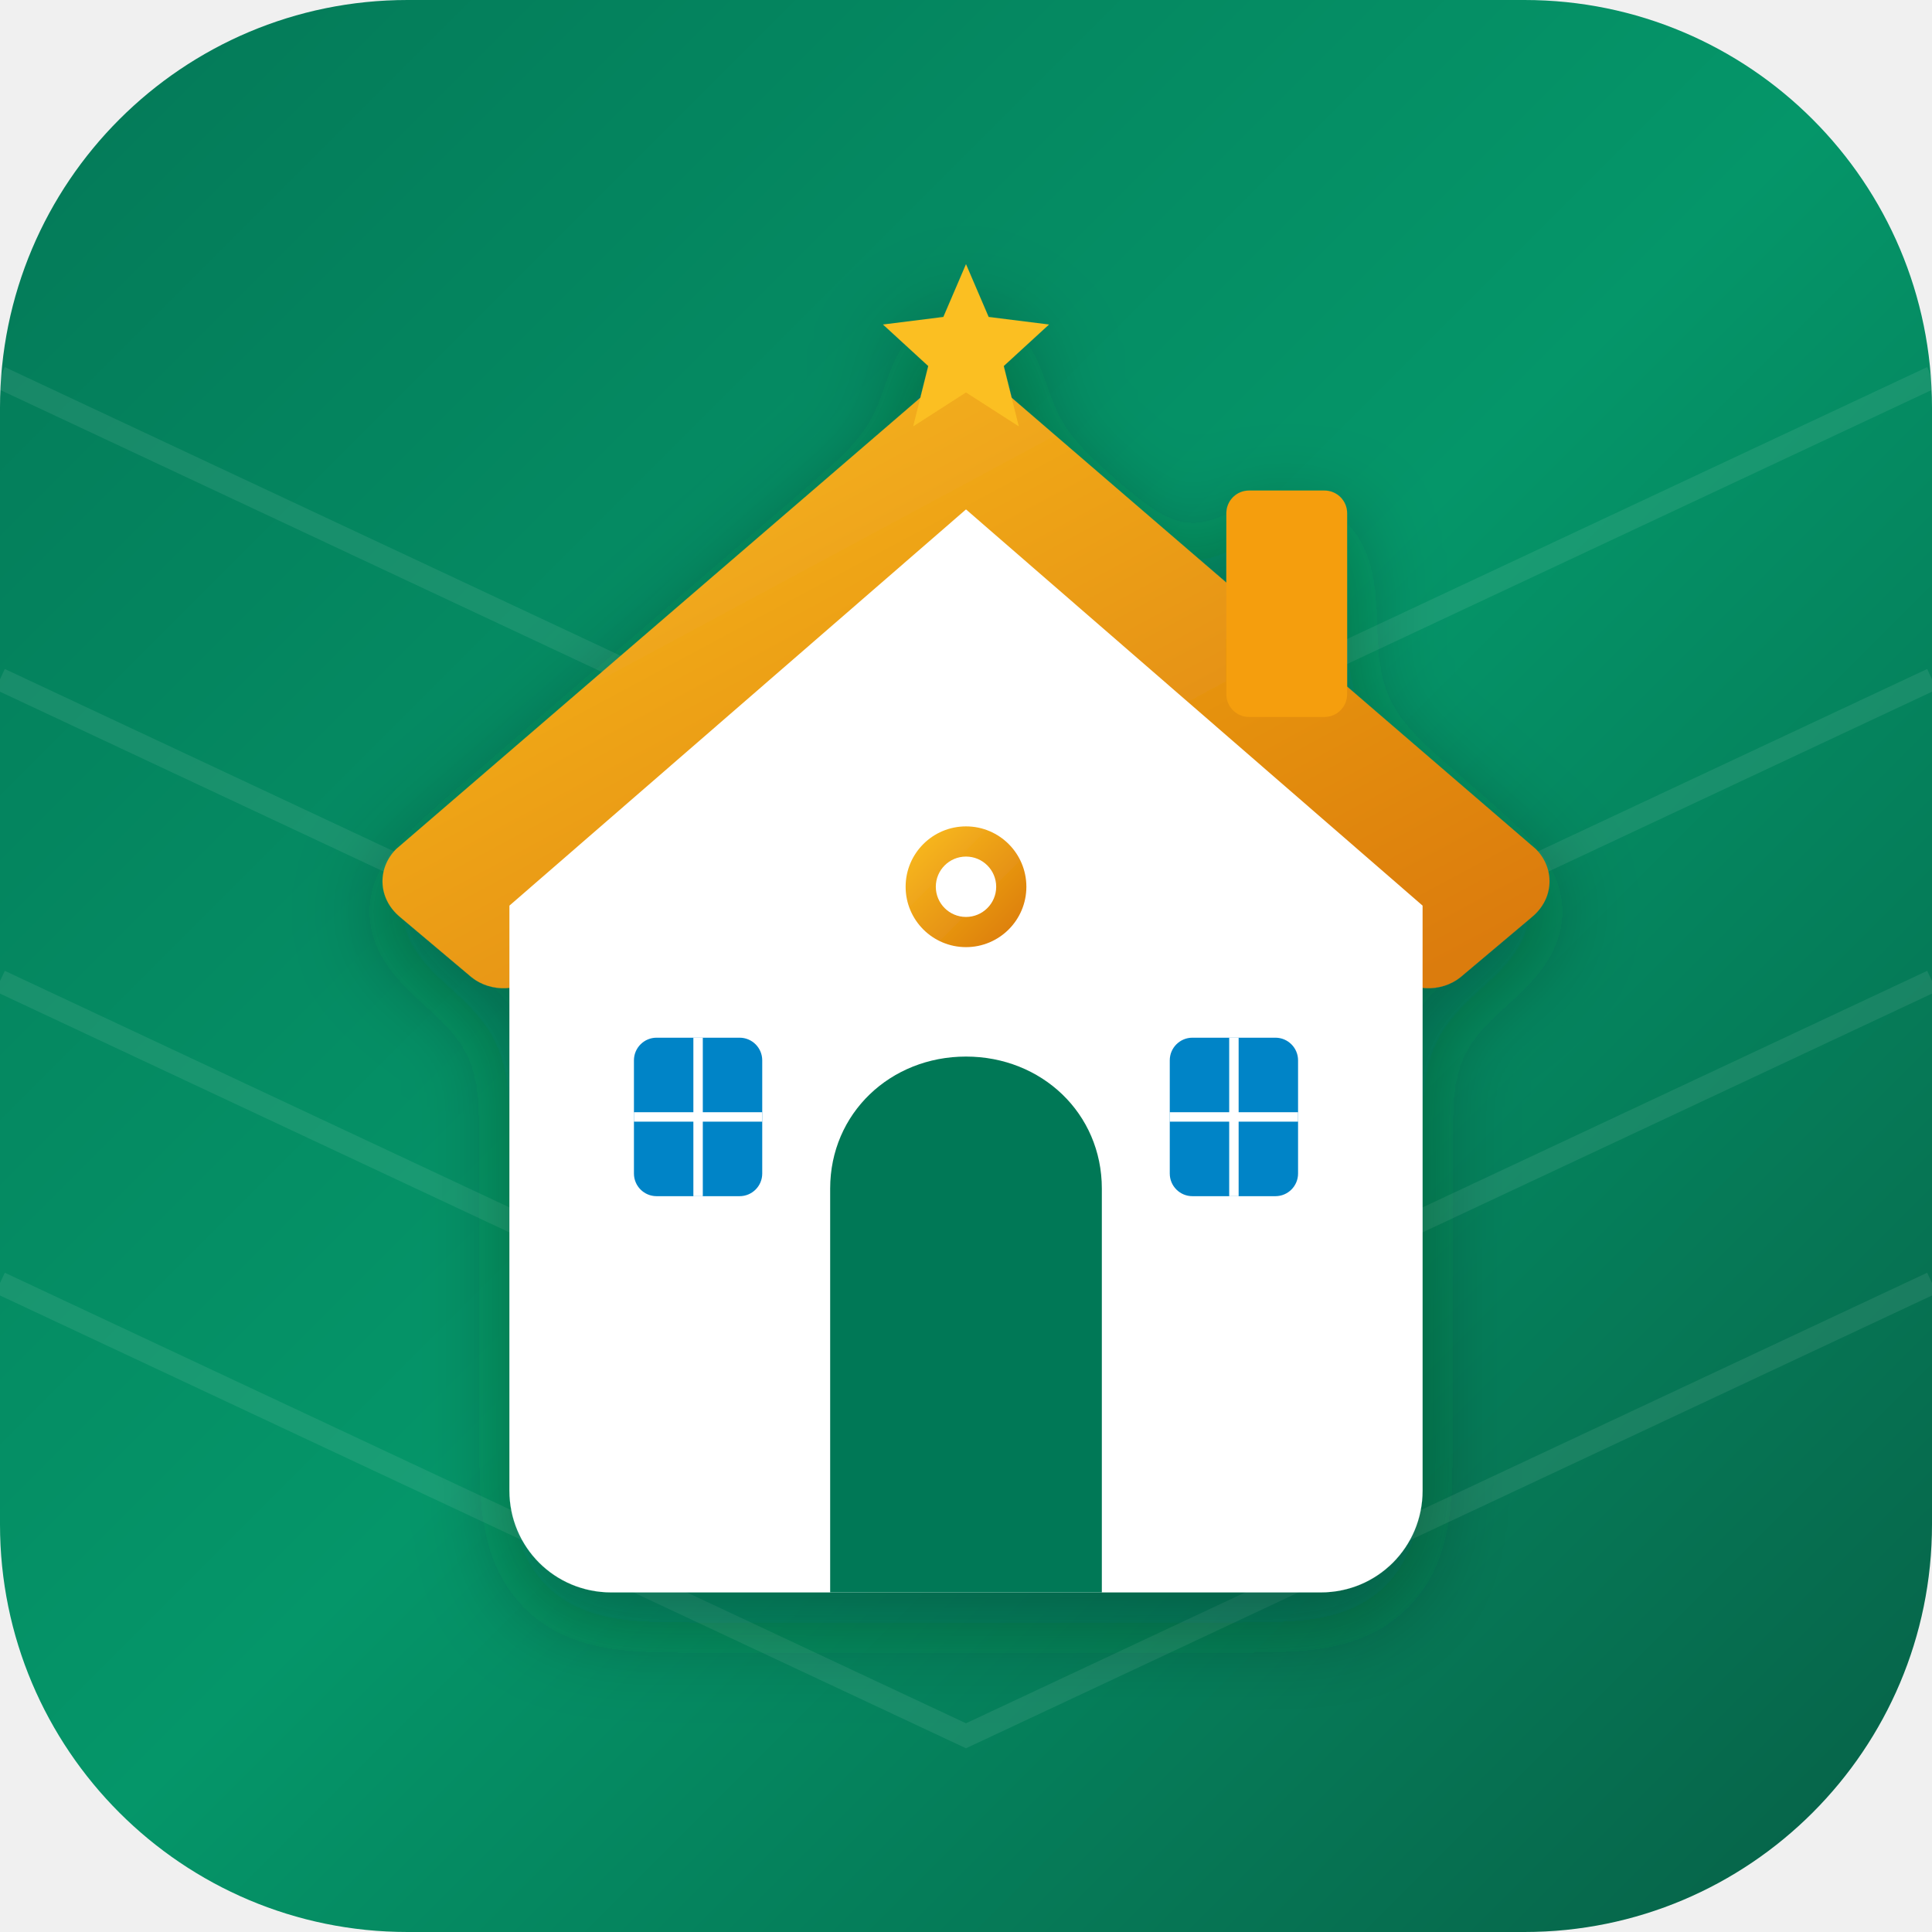
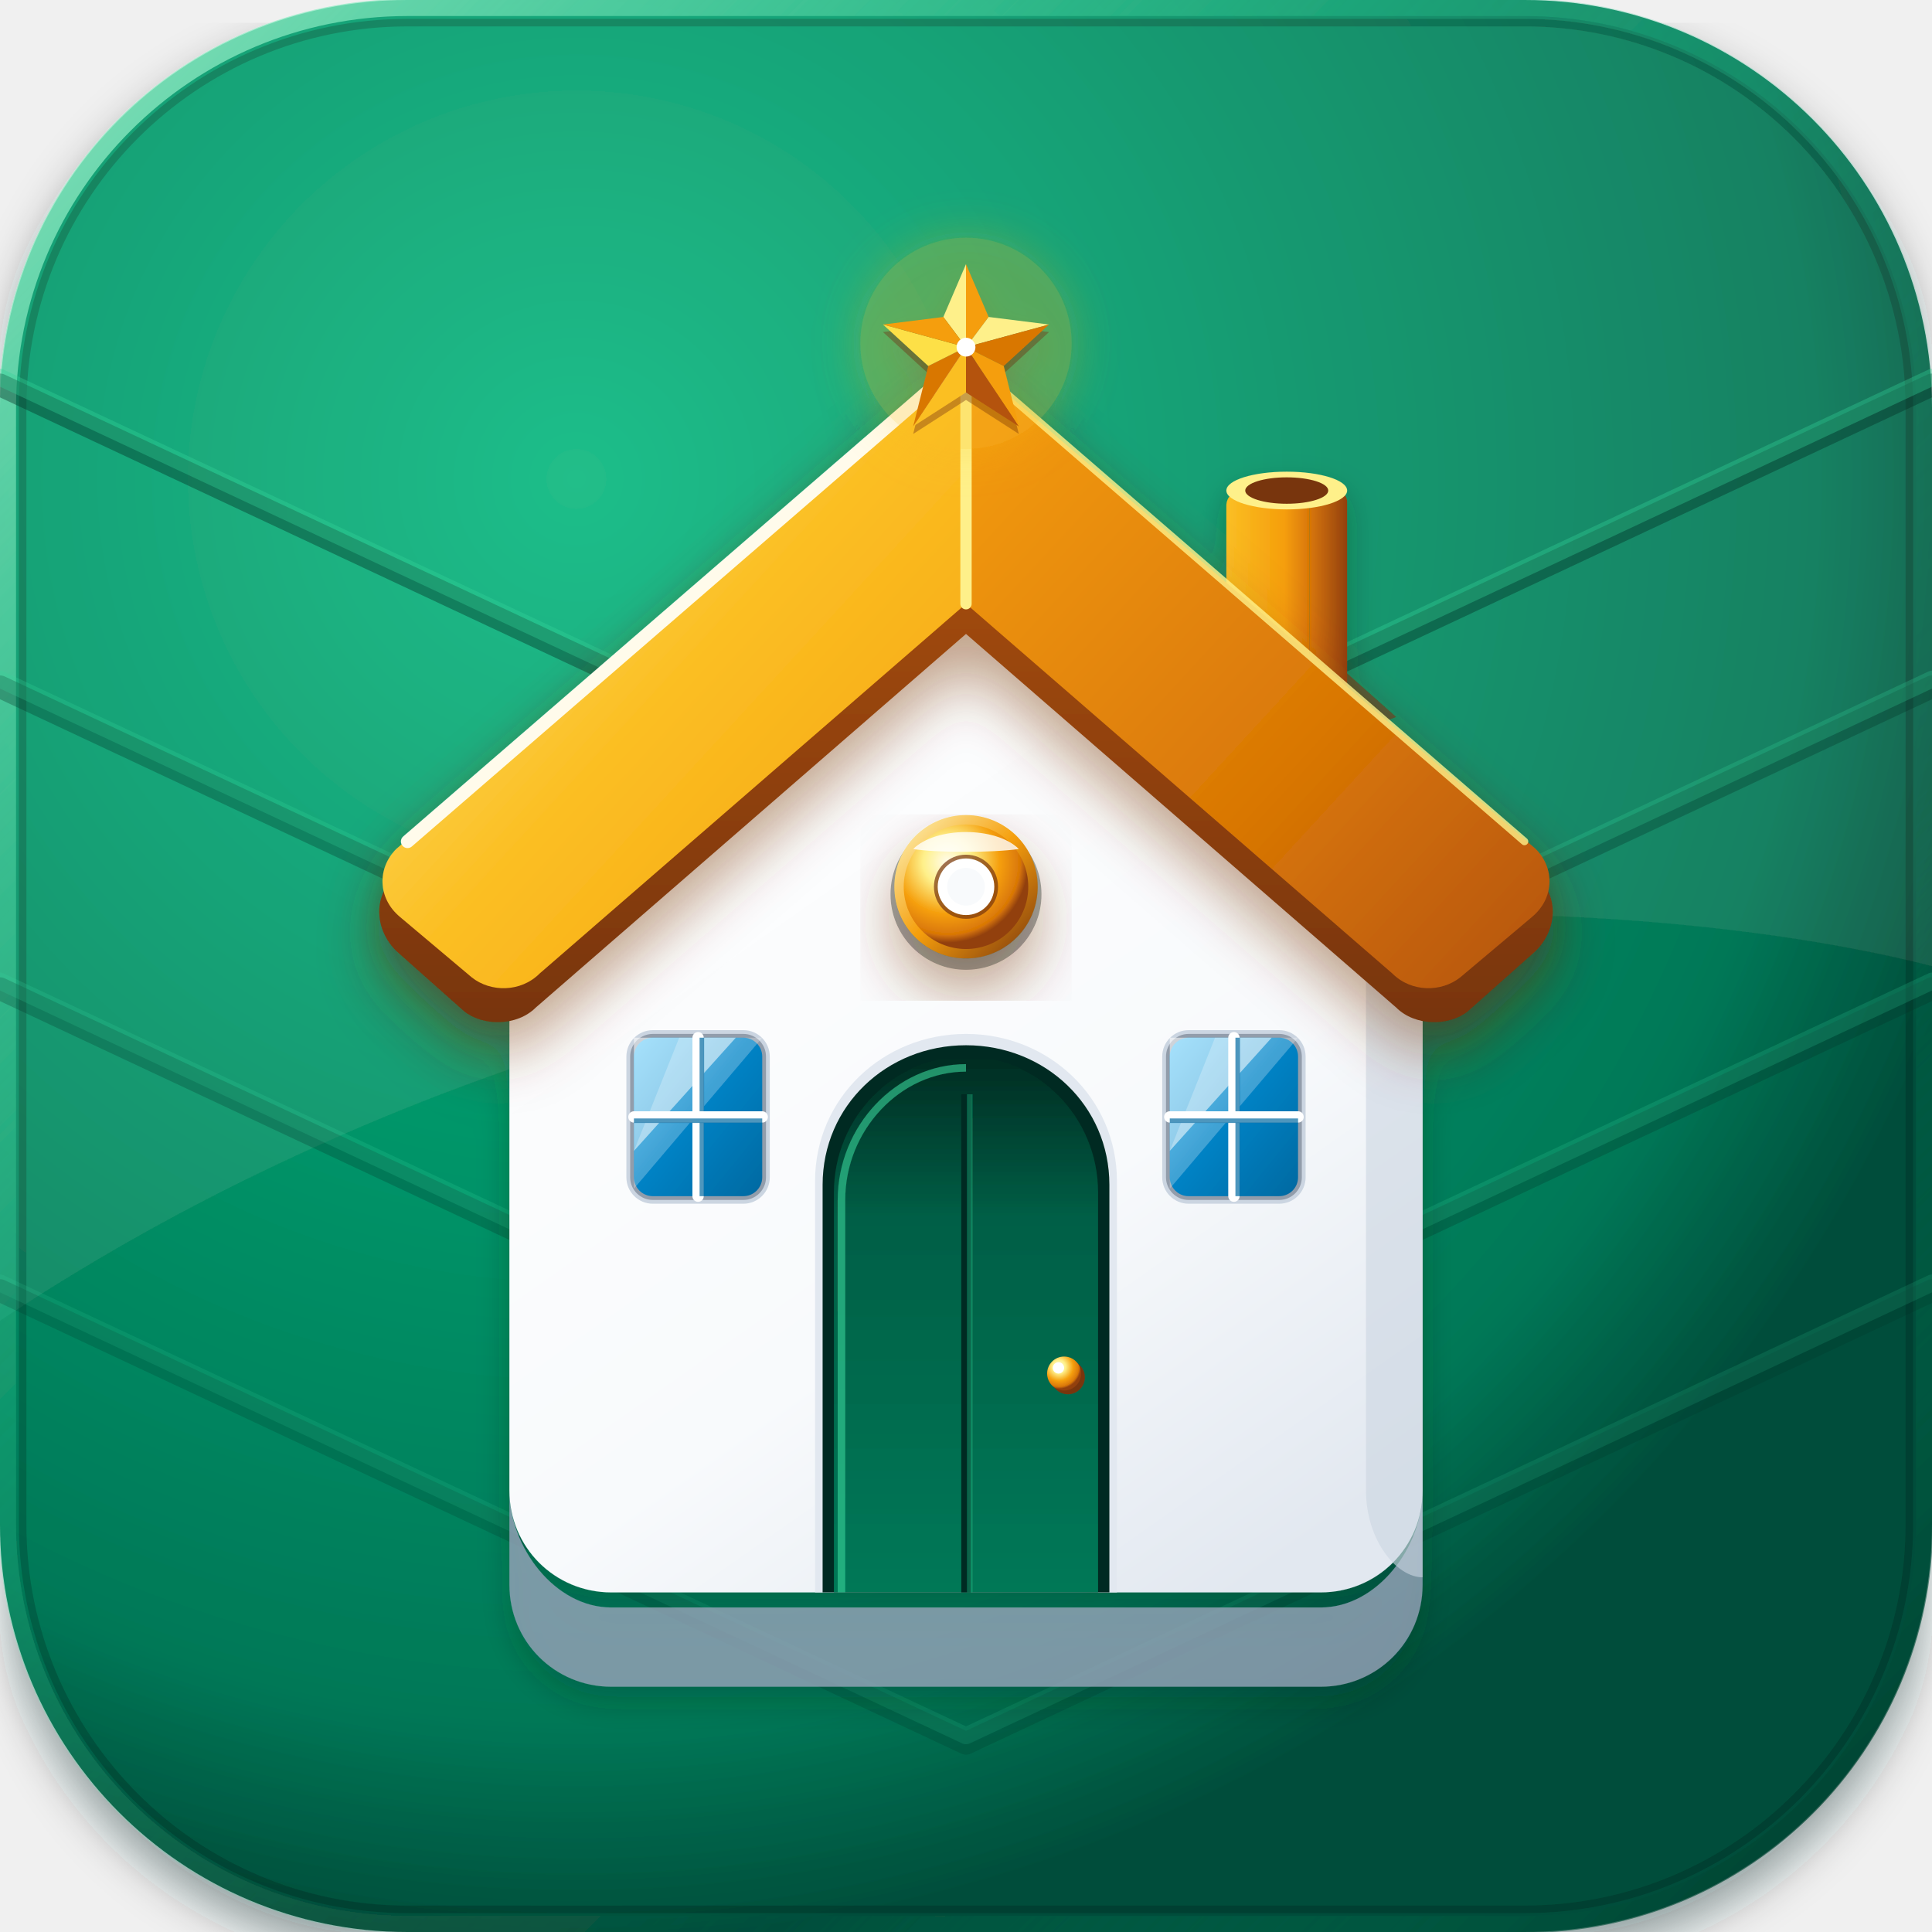
<svg xmlns="http://www.w3.org/2000/svg" viewBox="0 0 512 512" width="512" height="512">
  <defs>
-     <linearGradient id="bgGrad" x1="0%" y1="0%" x2="100%" y2="100%">
-       <stop offset="0%" stop-color="#047857" />
-       <stop offset="50%" stop-color="#059669" />
-       <stop offset="100%" stop-color="#065f46" />
+     <radialGradient id="bgLight" cx="30%" cy="25%" r="75%">
+       <stop offset="0%" stop-color="#10b981" />
+       <stop offset="45%" stop-color="#059669" />
+       <stop offset="85%" stop-color="#047857" />
+       <stop offset="100%" stop-color="#064e3b" />
+     </radialGradient>
+     <linearGradient id="bevelLight" x1="0%" y1="0%" x2="100%" y2="100%">
+       <stop offset="0%" stop-color="#a7f3d0" stop-opacity="0.85" />
+       <stop offset="35%" stop-color="#34d399" stop-opacity="0.3" />
+       <stop offset="70%" stop-color="#059669" stop-opacity="0" />
+       <stop offset="100%" stop-color="#022c22" stop-opacity="0.9" />
    </linearGradient>
-     <linearGradient id="accentGrad" x1="0%" y1="0%" x2="100%" y2="100%">
+     <linearGradient id="roofLit" x1="0%" y1="0%" x2="100%" y2="100%">
+       <stop offset="0%" stop-color="#fef08a" />
+       <stop offset="50%" stop-color="#fbbf24" />
+       <stop offset="100%" stop-color="#f59e0b" />
+     </linearGradient>
+     <linearGradient id="roofShaded" x1="0%" y1="0%" x2="100%" y2="100%">
+       <stop offset="0%" stop-color="#f59e0b" />
+       <stop offset="60%" stop-color="#d97706" />
+       <stop offset="100%" stop-color="#b45309" />
+     </linearGradient>
+     <linearGradient id="roofFascia" x1="0%" y1="0%" x2="0%" y2="100%">
+       <stop offset="0%" stop-color="#b45309" />
+       <stop offset="100%" stop-color="#78350f" />
+     </linearGradient>
+     <linearGradient id="wallLit" x1="20%" y1="0%" x2="80%" y2="100%">
+       <stop offset="0%" stop-color="#ffffff" />
+       <stop offset="65%" stop-color="#f8fafc" />
+       <stop offset="100%" stop-color="#e2e8f0" />
+     </linearGradient>
+     <linearGradient id="wallExtrude" x1="0%" y1="0%" x2="100%" y2="0%">
+       <stop offset="0%" stop-color="#e2e8f0" />
+       <stop offset="100%" stop-color="#cbd5e1" />
+     </linearGradient>
+     <linearGradient id="chimneyFront" x1="0%" y1="0%" x2="100%" y2="0%">
      <stop offset="0%" stop-color="#fbbf24" />
+       <stop offset="70%" stop-color="#f59e0b" />
      <stop offset="100%" stop-color="#d97706" />
    </linearGradient>
-     <filter id="shadow" x="-10%" y="-10%" width="120%" height="125%">
-       <feDropShadow dx="0" dy="8" stdDeviation="12" flood-color="#022c22" flood-opacity="0.35" />
+     <linearGradient id="chimneySide" x1="0%" y1="0%" x2="100%" y2="0%">
+       <stop offset="0%" stop-color="#d97706" />
+       <stop offset="100%" stop-color="#92400e" />
+     </linearGradient>
+     <linearGradient id="doorInner" x1="0%" y1="0%" x2="0%" y2="100%">
+       <stop offset="0%" stop-color="#022c22" />
+       <stop offset="30%" stop-color="#065f46" />
+       <stop offset="100%" stop-color="#047857" />
+     </linearGradient>
+     <linearGradient id="windowGlass" x1="0%" y1="0%" x2="100%" y2="100%">
+       <stop offset="0%" stop-color="#38bdf8" />
+       <stop offset="45%" stop-color="#0284c7" />
+       <stop offset="100%" stop-color="#0369a1" />
+     </linearGradient>
+     <radialGradient id="goldSphere" cx="35%" cy="30%" r="65%">
+       <stop offset="0%" stop-color="#fffbeb" />
+       <stop offset="30%" stop-color="#fef08a" />
+       <stop offset="65%" stop-color="#f59e0b" />
+       <stop offset="90%" stop-color="#d97706" />
+       <stop offset="100%" stop-color="#92400e" />
+     </radialGradient>
+     <linearGradient id="goldRim" x1="0%" y1="0%" x2="100%" y2="100%">
+       <stop offset="0%" stop-color="#fef9c3" />
+       <stop offset="50%" stop-color="#f59e0b" />
+       <stop offset="100%" stop-color="#78350f" />
+     </linearGradient>
+     <filter id="tileExtrusion" x="-10%" y="-10%" width="125%" height="135%">
+       <feDropShadow dx="0" dy="18" stdDeviation="16" flood-color="#011f18" flood-opacity="0.65" />
+       <feDropShadow dx="0" dy="6" stdDeviation="6" flood-color="#022c22" flood-opacity="0.4" />
+     </filter>
+     <filter id="houseExtrusion" x="-15%" y="-15%" width="130%" height="135%">
+       <feDropShadow dx="0" dy="16" stdDeviation="12" flood-color="#022c22" flood-opacity="0.5" />
+       <feDropShadow dx="0" dy="4" stdDeviation="4" flood-color="#022c22" flood-opacity="0.3" />
+     </filter>
+     <filter id="roofGlow" x="-20%" y="-20%" width="140%" height="140%">
+       <feDropShadow dx="0" dy="8" stdDeviation="8" flood-color="#78350f" flood-opacity="0.45" />
+     </filter>
+     <filter id="starGlow" x="-30%" y="-30%" width="160%" height="160%">
+       <feGaussianBlur stdDeviation="6" result="blur" />
+       <feComposite in="SourceGraphic" in2="blur" operator="over" />
    </filter>
  </defs>
-   <rect width="512" height="512" rx="108" fill="url(#bgGrad)" />
-   <g opacity="0.08" stroke="#ffffff" stroke-width="6" fill="none">
-     <path d="M 0 100 L 256 220 L 512 100" />
-     <path d="M 0 180 L 256 300 L 512 180" />
-     <path d="M 0 260 L 256 380 L 512 260" />
-     <path d="M 0 340 L 256 460 L 512 340" />
+   <g filter="url(#tileExtrusion)">
+     <rect width="512" height="512" rx="108" fill="url(#bgLight)" />
+     <path d="M 0 108 C 0 48.37 48.37 0 108 0 L 404 0 C 463.63 0 512 48.37 512 108 L 512 256 C 410 230 180 230 0 350 Z" fill="#ffffff" opacity="0.07" />
+     <rect x="2" y="2" width="508" height="508" rx="106" fill="none" stroke="url(#bevelLight)" stroke-width="4.5" />
+     <rect x="6" y="6" width="500" height="500" rx="102" fill="none" stroke="#000000" stroke-opacity="0.18" stroke-width="2" />
  </g>
-   <g filter="url(#shadow)">
-     <path d="M 256 95 L 105 225 C 100 230 100 238 106 243 L 125 259 C 130 263 138 263 143 258 L 256 160 L 369 258 C 374 263 382 263 387 259 L 406 243 C 412 238 412 230 407 225 Z" fill="url(#accentGrad)" />
-     <path d="M 135 240 L 135 395 C 135 410 147 422 162 422 L 350 422 C 365 422 377 410 377 395 L 377 240 L 256 135 Z" fill="#ffffff" />
-     <rect x="325" y="130" width="32" height="60" rx="6" fill="#f59e0b" />
-     <path d="M 220 422 L 220 315 C 220 295 236 280 256 280 C 276 280 292 295 292 315 L 292 422 Z" fill="#047857" />
-     <rect x="168" y="275" width="34" height="42" rx="6" fill="#0284c7" />
-     <line x1="185" y1="275" x2="185" y2="317" stroke="#ffffff" stroke-width="2.5" />
-     <line x1="168" y1="296" x2="202" y2="296" stroke="#ffffff" stroke-width="2.5" />
-     <rect x="310" y="275" width="34" height="42" rx="6" fill="#0284c7" />
-     <line x1="327" y1="275" x2="327" y2="317" stroke="#ffffff" stroke-width="2.5" />
-     <line x1="310" y1="296" x2="344" y2="296" stroke="#ffffff" stroke-width="2.5" />
-     <circle cx="256" cy="235" r="16" fill="url(#accentGrad)" />
-     <circle cx="256" cy="235" r="8" fill="#ffffff" />
-     <polygon points="256,70 262,84 278,86 266,97 270,113 256,104 242,113 246,97 234,86 250,84" fill="#fbbf24" />
+   <g fill="none" stroke-linecap="round" stroke-linejoin="round">
+     <path d="M 0 102 L 256 222 L 512 102" stroke="#022c22" stroke-width="6" opacity="0.4" />
+     <path d="M 0 182 L 256 302 L 512 182" stroke="#022c22" stroke-width="6" opacity="0.3" />
+     <path d="M 0 262 L 256 382 L 512 262" stroke="#022c22" stroke-width="6" opacity="0.25" />
+     <path d="M 0 342 L 256 462 L 512 342" stroke="#022c22" stroke-width="6" opacity="0.2" />
+     <path d="M 0 100 L 256 220 L 512 100" stroke="#34d399" stroke-width="4.5" opacity="0.35" />
+     <path d="M 0 180 L 256 300 L 512 180" stroke="#34d399" stroke-width="4.5" opacity="0.25" />
+     <path d="M 0 260 L 256 380 L 512 260" stroke="#34d399" stroke-width="4.5" opacity="0.2" />
+     <path d="M 0 340 L 256 460 L 512 340" stroke="#34d399" stroke-width="4.5" opacity="0.15" />
+   </g>
+   <g filter="url(#houseExtrusion)">
+     <path d="M 325 150 L 370 190 L 357 195 Z" fill="#78350f" opacity="0.6" />
+     <rect x="325" y="130" width="22" height="62" rx="4" fill="url(#chimneyFront)" />
+     <rect x="347" y="130" width="10" height="62" rx="3" fill="url(#chimneySide)" />
+     <ellipse cx="341" cy="130" rx="16" ry="5" fill="#fef08a" />
+     <ellipse cx="341" cy="130" rx="11" ry="3.5" fill="#78350f" />
+     <path d="M 135 395 C 135 410 147 426 162 426 L 350 426 C 365 426 377 410 377 395 L 377 420 C 377 435 365 447 350 447 L 162 447 C 147 447 135 435 135 420 Z" fill="#94a3b8" opacity="0.8" />
+     <path d="M 135 240 L 135 395 C 135 410 147 422 162 422 L 350 422 C 365 422 377 410 377 395 L 377 240 L 256 135 Z" fill="url(#wallLit)" />
+     <path d="M 362 240 L 362 395 C 362 408 370 418 377 418 L 377 240 Z" fill="#cbd5e1" opacity="0.6" />
+     <path d="M 135 240 L 256 138 L 377 240 L 377 252 L 256 150 L 135 252 Z" fill="#78350f" opacity="0.22" />
+     <path d="M 216 422 L 216 313 C 216 291 234 274 256 274 C 278 274 296 291 296 313 L 296 422 Z" fill="#e2e8f0" />
+     <path d="M 218 422 L 218 314 C 218 293 235 277 256 277 C 277 277 294 293 294 314 L 294 422 Z" fill="#022c22" />
+     <path d="M 221 422 L 221 316 C 221 296 237 280 256 280 C 275 280 291 296 291 316 L 291 422 Z" fill="url(#doorInner)" />
+     <path d="M 223 422 L 223 318 C 223 299 238 283 256 283" fill="none" stroke="#34d399" stroke-width="2" opacity="0.6" />
+     <line x1="256" y1="290" x2="256" y2="422" stroke="#022c22" stroke-width="2.5" />
+     <line x1="257" y1="290" x2="257" y2="422" stroke="#10b981" stroke-width="1.5" opacity="0.4" />
+     <circle cx="283" cy="365" r="4.5" fill="#78350f" />
+     <circle cx="282" cy="364" r="4.5" fill="url(#goldSphere)" />
+     <circle cx="280.5" cy="362.5" r="1.5" fill="#ffffff" />
+     <rect x="166" y="273" width="38" height="46" rx="7" fill="#cbd5e1" />
+     <rect x="167" y="274" width="36" height="44" rx="6" fill="#0f172a" opacity="0.3" />
+     <rect x="168" y="275" width="34" height="42" rx="5" fill="url(#windowGlass)" />
+     <path d="M 168 275 L 195 275 L 168 305 Z" fill="#ffffff" opacity="0.55" />
+     <path d="M 180 275 L 202 275 L 168 315 L 168 305 Z" fill="#ffffff" opacity="0.25" />
+     <line x1="185" y1="275" x2="185" y2="317" stroke="#ffffff" stroke-width="3" stroke-linecap="round" />
+     <line x1="186" y1="275" x2="186" y2="317" stroke="#0369a1" stroke-width="1.2" opacity="0.7" />
+     <line x1="168" y1="296" x2="202" y2="296" stroke="#ffffff" stroke-width="3" stroke-linecap="round" />
+     <line x1="168" y1="297" x2="202" y2="297" stroke="#0369a1" stroke-width="1.2" opacity="0.7" />
+     <rect x="308" y="273" width="38" height="46" rx="7" fill="#cbd5e1" />
+     <rect x="309" y="274" width="36" height="44" rx="6" fill="#0f172a" opacity="0.3" />
+     <rect x="310" y="275" width="34" height="42" rx="5" fill="url(#windowGlass)" />
+     <path d="M 310 275 L 337 275 L 310 305 Z" fill="#ffffff" opacity="0.55" />
+     <path d="M 322 275 L 344 275 L 310 315 L 310 305 Z" fill="#ffffff" opacity="0.25" />
+     <line x1="327" y1="275" x2="327" y2="317" stroke="#ffffff" stroke-width="3" stroke-linecap="round" />
+     <line x1="328" y1="275" x2="328" y2="317" stroke="#0369a1" stroke-width="1.2" opacity="0.7" />
+     <line x1="310" y1="296" x2="344" y2="296" stroke="#ffffff" stroke-width="3" stroke-linecap="round" />
+     <line x1="310" y1="297" x2="344" y2="297" stroke="#0369a1" stroke-width="1.2" opacity="0.7" />
+     <g filter="url(#roofGlow)">
+       <circle cx="256" cy="237" r="20" fill="#022c22" opacity="0.4" />
+       <circle cx="256" cy="235" r="19" fill="url(#goldRim)" />
+       <circle cx="256" cy="235" r="16.5" fill="url(#goldSphere)" />
+       <path d="M 242 225 C 248 219 264 219 270 225 C 263 226 248 226 242 225 Z" fill="#ffffff" opacity="0.8" />
+       <circle cx="256" cy="235" r="8.5" fill="#78350f" opacity="0.7" />
+       <circle cx="256" cy="235" r="7.5" fill="#ffffff" />
+       <circle cx="256" cy="235" r="5" fill="#f8fafc" />
+     </g>
+     <g filter="url(#roofGlow)">
+       <path d="M 256 102 L 105 232 C 99 237 99 246 105 252 L 123 268 C 128 272 137 272 142 267 L 256 168 L 370 267 C 375 272 384 272 389 268 L 407 252 C 413 246 413 237 407 232 Z" fill="url(#roofFascia)" />
+       <path d="M 256 95 L 105 225 C 100 230 100 238 106 243 L 125 259 C 130 263 138 263 143 258 L 256 160 Z" fill="url(#roofLit)" />
+       <path d="M 256 95 L 256 160 L 369 258 C 374 263 382 263 387 259 L 406 243 C 412 238 412 230 407 225 Z" fill="url(#roofShaded)" />
+       <line x1="256" y1="95" x2="256" y2="160" stroke="#fef08a" stroke-width="3" stroke-linecap="round" />
+       <path d="M 256 95 L 108 223" stroke="#fffbeb" stroke-width="3.5" stroke-linecap="round" />
+       <path d="M 256 95 L 404 223" stroke="#fef08a" stroke-width="2" stroke-linecap="round" opacity="0.8" />
+     </g>
+     <circle cx="256" cy="91" r="28" fill="#fbbf24" opacity="0.25" filter="url(#starGlow)" />
+     <polygon points="256,72 262,86 278,88 266,99 270,115 256,106 242,115 246,99 234,88 250,86" fill="#78350f" opacity="0.4" />
+     <g>
+       <polygon points="256,70 256,92 250,84" fill="#fef08a" />
+       <polygon points="256,70 256,92 262,84" fill="#f59e0b" />
+       <polygon points="278,86 256,92 262,84" fill="#fef08a" />
+       <polygon points="278,86 256,92 266,97" fill="#d97706" />
+       <polygon points="270,113 256,92 266,97" fill="#f59e0b" />
+       <polygon points="270,113 256,92 256,104" fill="#b45309" />
+       <polygon points="242,113 256,92 256,104" fill="#fbbf24" />
+       <polygon points="242,113 256,92 246,97" fill="#d97706" />
+       <polygon points="234,86 256,92 246,97" fill="#fde047" />
+       <polygon points="234,86 256,92 250,84" fill="#f59e0b" />
+       <circle cx="256" cy="92" r="2.5" fill="#ffffff" />
+     </g>
  </g>
</svg>
